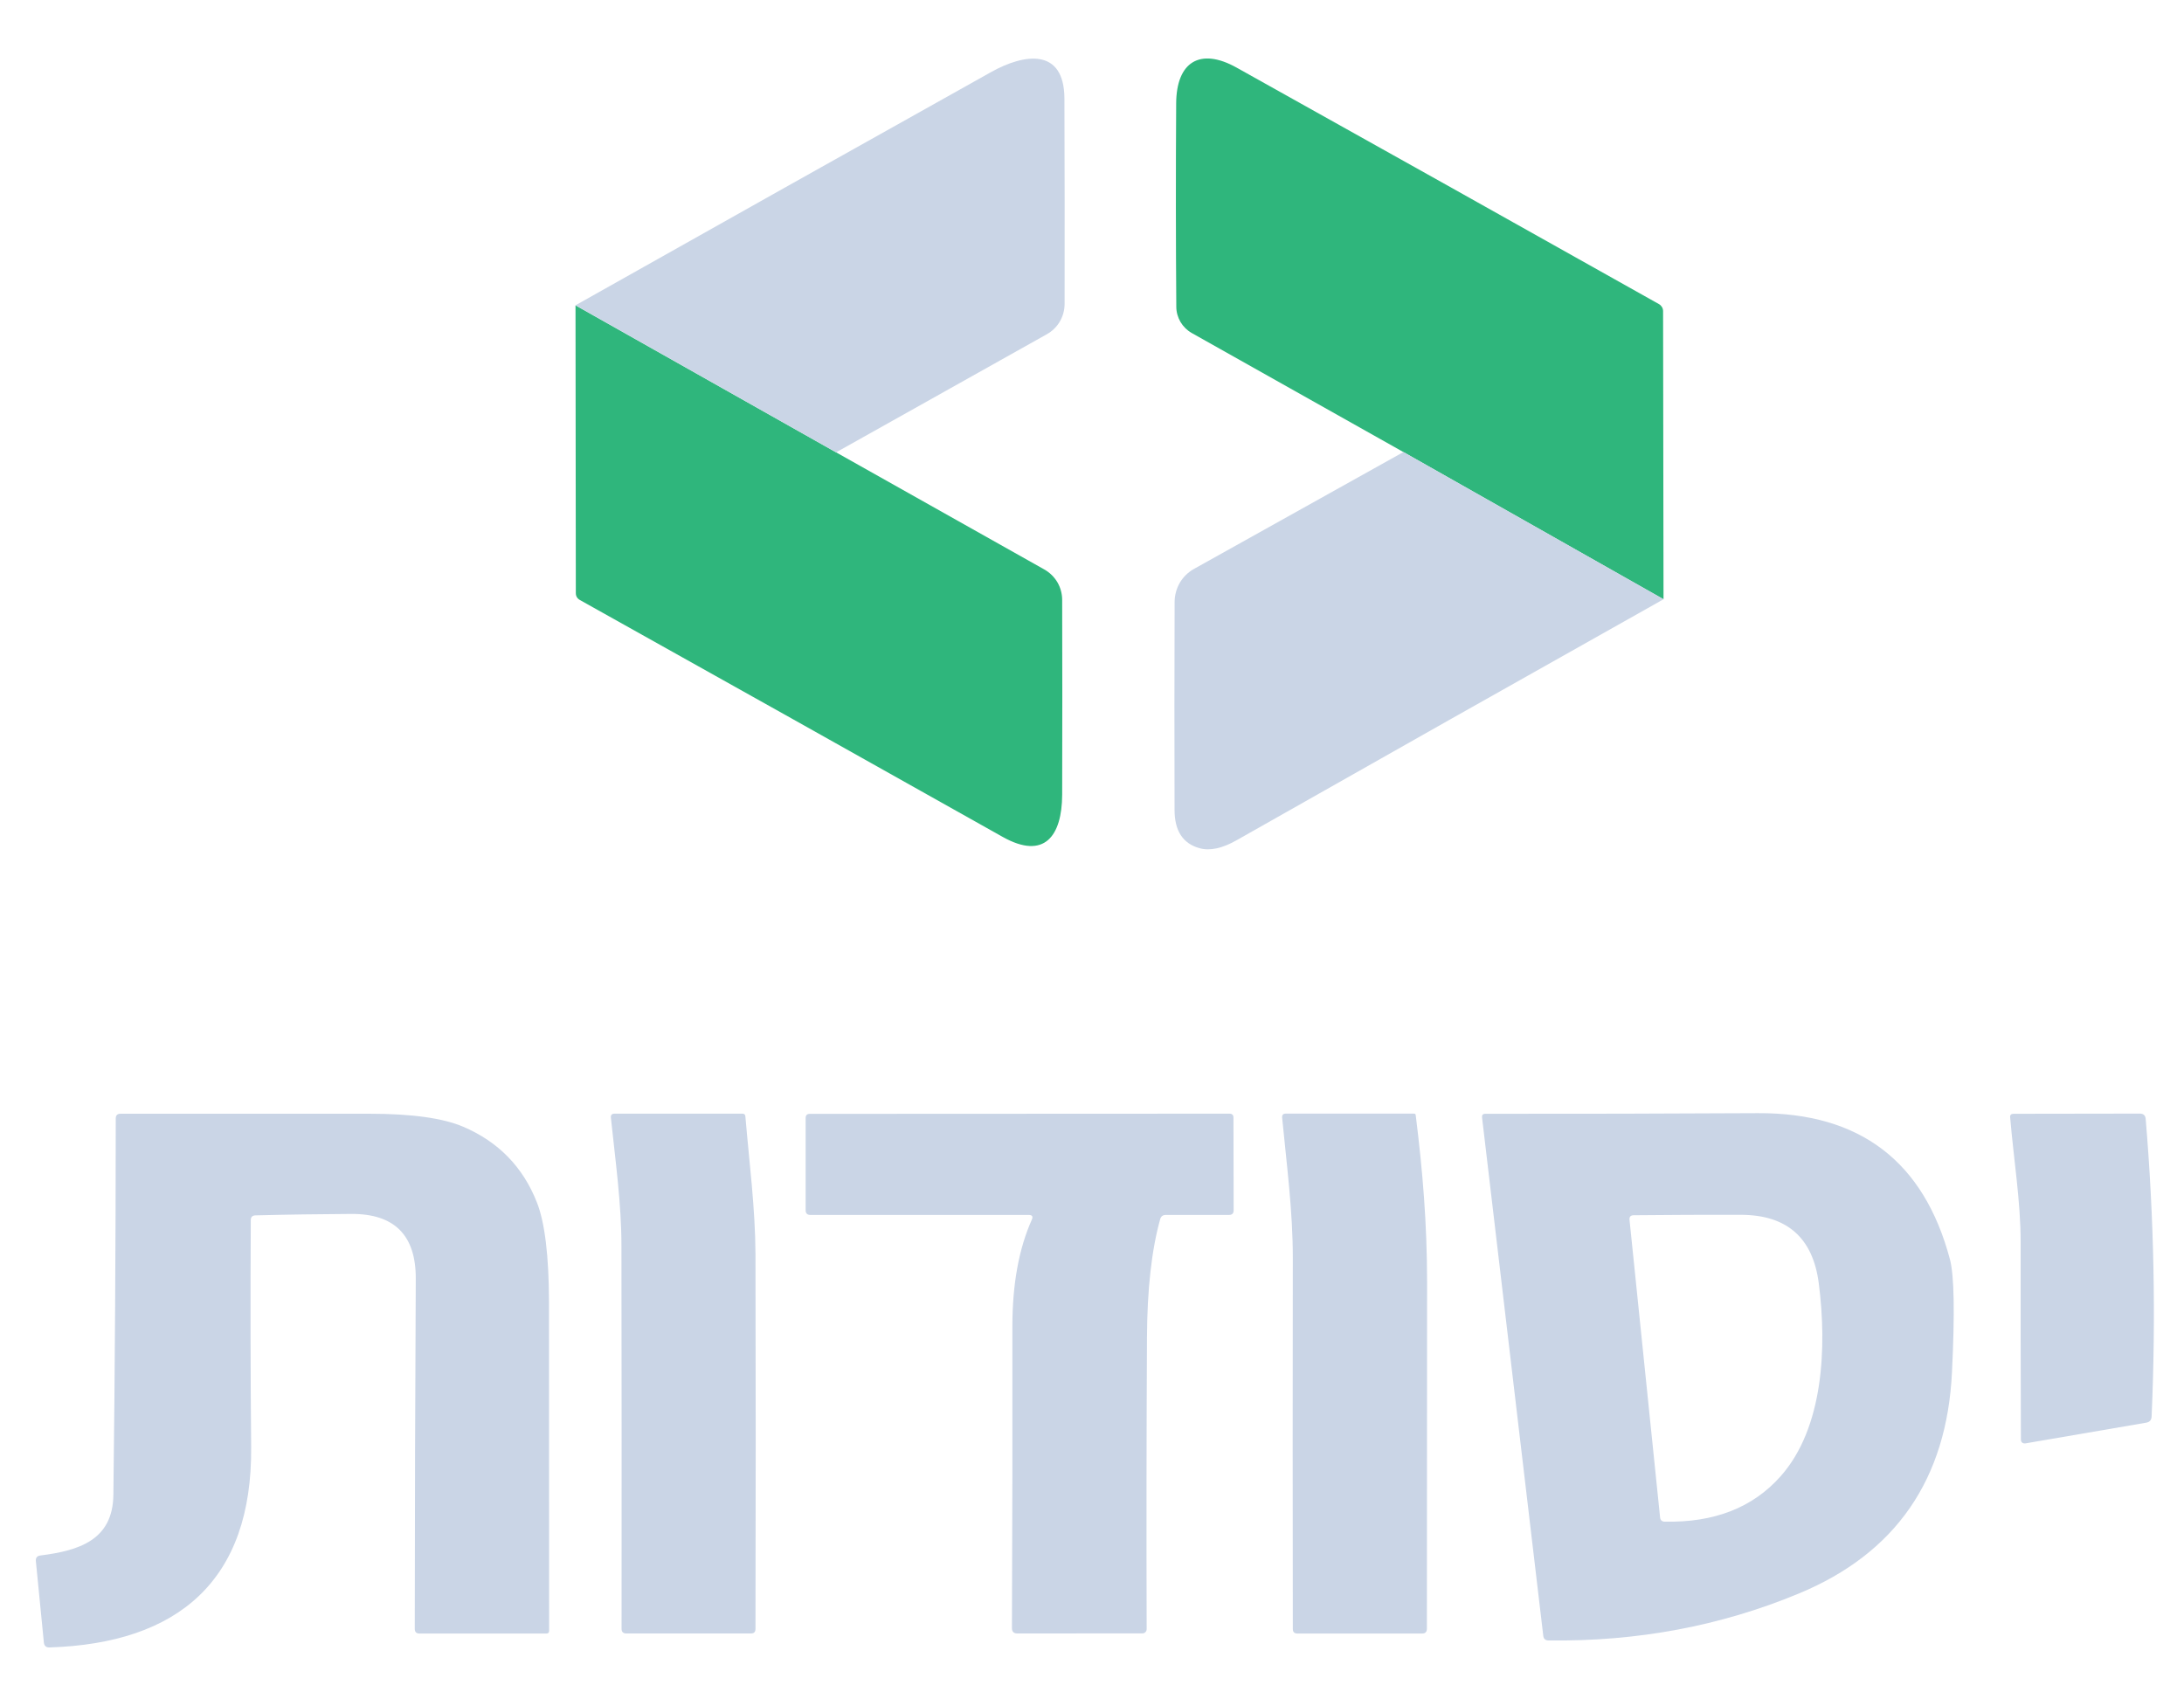
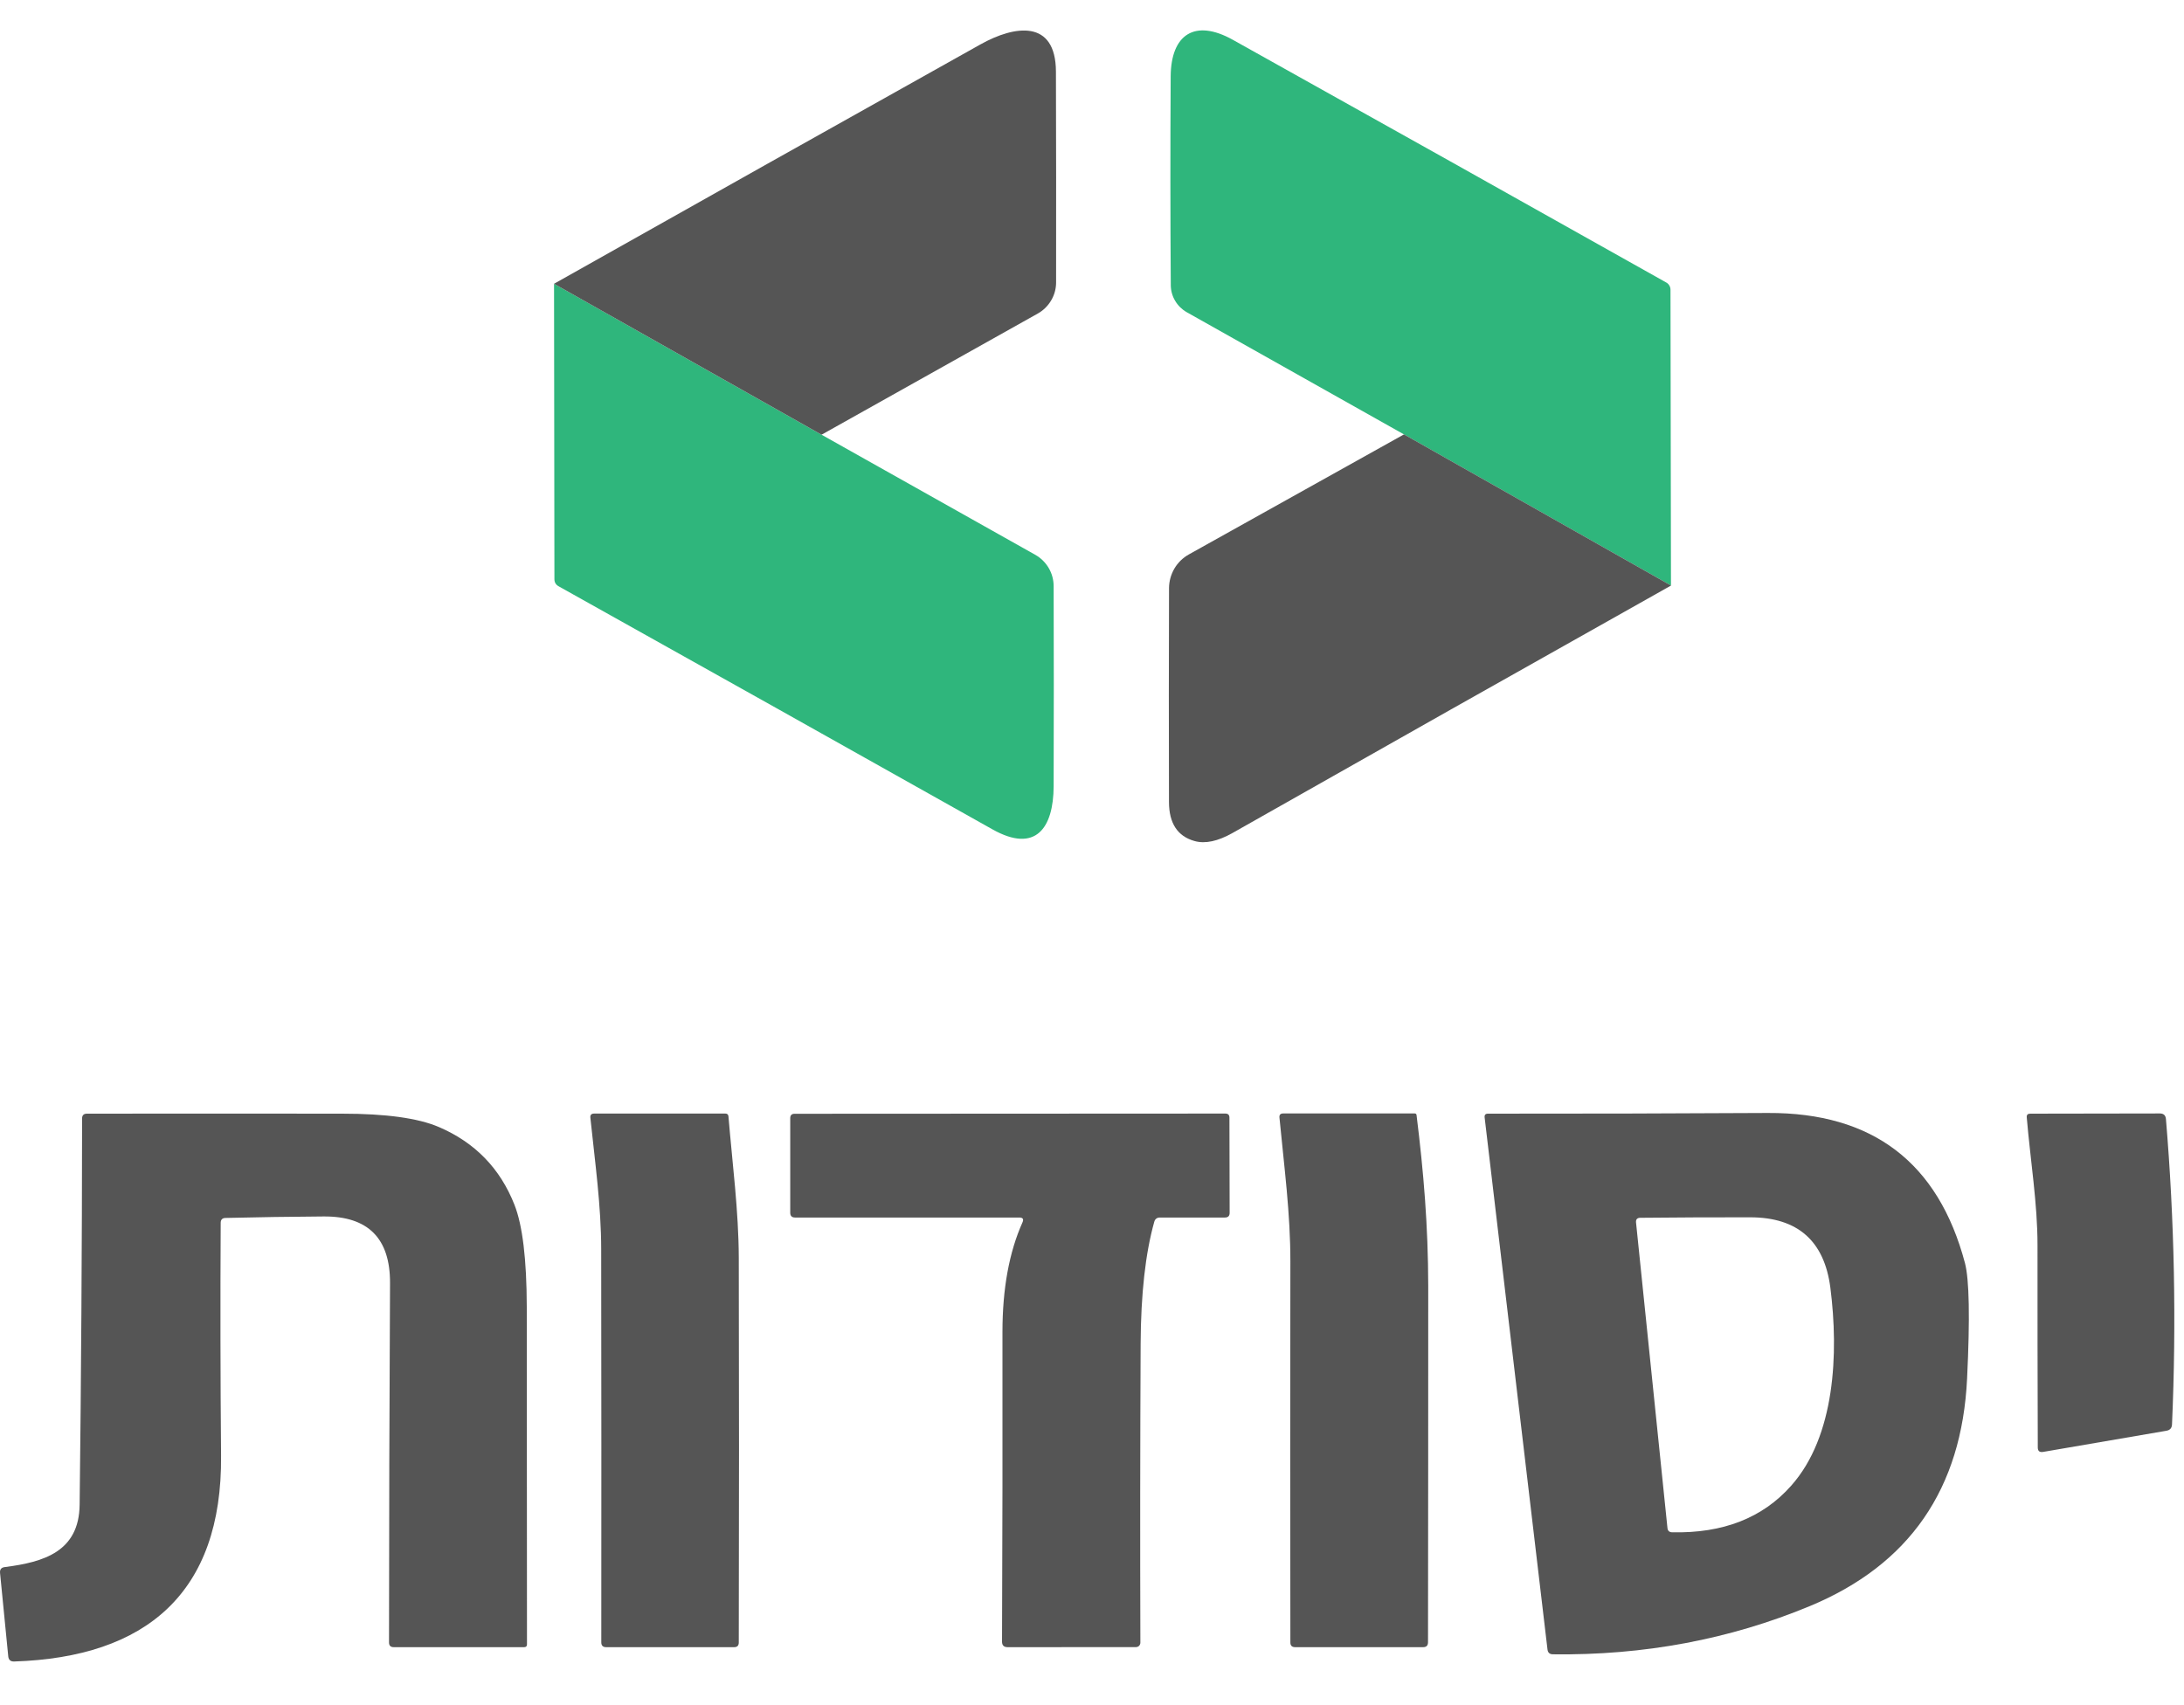
- <svg xmlns="http://www.w3.org/2000/svg" width="35" height="27" viewBox="0 0 35 27" fill="none">
-   <path d="M26.659 9.605L22.49 7.245L19.098 5.337C19.024 5.295 18.962 5.234 18.918 5.16C18.875 5.086 18.851 5.002 18.851 4.917C18.843 3.864 18.842 2.777 18.849 1.655C18.853 1 19.225 0.752 19.82 1.085C22.077 2.345 24.333 3.608 26.586 4.874C26.606 4.885 26.622 4.902 26.634 4.921C26.646 4.941 26.652 4.964 26.652 4.987L26.659 9.605Z" fill="#2FB67C" />
-   <path d="M9.223 4.894L13.399 7.25L16.736 9.127C16.823 9.176 16.895 9.247 16.946 9.333C16.996 9.419 17.022 9.517 17.022 9.617C17.025 10.633 17.025 11.674 17.022 12.738C17.019 13.393 16.741 13.79 16.07 13.414C13.812 12.145 11.553 10.879 9.294 9.617C9.25 9.592 9.228 9.555 9.228 9.506L9.223 4.894Z" fill="#2FB67C" />
-   <path d="M4.019 19.556C4.012 20.768 4.014 21.979 4.025 23.192C4.044 25.335 2.854 26.338 0.794 26.404C0.739 26.406 0.709 26.38 0.703 26.325L0.575 25.023C0.569 24.968 0.594 24.936 0.649 24.93C1.262 24.852 1.809 24.686 1.817 23.957C1.842 21.947 1.854 19.936 1.855 17.926C1.855 17.876 1.881 17.85 1.931 17.85C3.265 17.849 4.593 17.849 5.915 17.85C6.596 17.85 7.099 17.92 7.424 18.059C7.988 18.3 8.382 18.705 8.605 19.273C8.731 19.594 8.796 20.125 8.798 20.864C8.8 22.617 8.8 24.375 8.8 26.137C8.8 26.166 8.786 26.181 8.757 26.181H6.721C6.672 26.181 6.647 26.156 6.647 26.106C6.648 24.232 6.653 22.362 6.663 20.495C6.666 19.797 6.32 19.451 5.626 19.456C5.115 19.459 4.604 19.466 4.095 19.479C4.044 19.48 4.019 19.506 4.019 19.556Z" fill="#CAD5E6" />
-   <path d="M11.945 17.891C12.008 18.636 12.104 19.367 12.107 20.1C12.112 22.1 12.112 24.103 12.107 26.109C12.106 26.157 12.082 26.18 12.036 26.18H10.037C9.986 26.18 9.961 26.155 9.961 26.105C9.963 24.058 9.962 22.013 9.959 19.969C9.959 19.288 9.862 18.602 9.79 17.914C9.785 17.87 9.805 17.849 9.85 17.849H11.897C11.927 17.849 11.943 17.863 11.945 17.891Z" fill="#CAD5E6" />
-   <path d="M18.593 19.539C18.456 20.029 18.384 20.664 18.381 21.442C18.373 23.001 18.371 24.557 18.376 26.11C18.376 26.129 18.369 26.146 18.356 26.159C18.343 26.172 18.326 26.179 18.308 26.179L16.304 26.18C16.246 26.18 16.217 26.152 16.217 26.095C16.224 24.48 16.226 22.869 16.224 21.261C16.224 20.583 16.328 20.012 16.536 19.547C16.558 19.497 16.542 19.472 16.486 19.472H12.986C12.936 19.472 12.911 19.447 12.911 19.397V17.917C12.912 17.873 12.934 17.852 12.978 17.852L19.703 17.849C19.746 17.849 19.767 17.87 19.767 17.913L19.77 19.399C19.77 19.447 19.746 19.472 19.697 19.472H18.683C18.636 19.472 18.606 19.494 18.593 19.539Z" fill="#CAD5E6" />
-   <path d="M22.659 17.848C22.676 17.848 22.686 17.856 22.688 17.874C22.799 18.766 22.869 19.6 22.87 20.542C22.87 22.396 22.869 24.25 22.867 26.104C22.867 26.155 22.842 26.181 22.791 26.181H20.792C20.743 26.181 20.718 26.157 20.718 26.108C20.715 24.126 20.715 22.145 20.718 20.165C20.719 19.412 20.62 18.669 20.547 17.912C20.544 17.869 20.563 17.848 20.606 17.848H22.659Z" fill="#CAD5E6" />
-   <path d="M28.172 17.841C29.807 17.833 30.832 18.614 31.249 20.184C31.317 20.44 31.328 21.041 31.282 21.988C31.2 23.711 30.381 24.896 28.825 25.541C27.572 26.061 26.235 26.311 24.814 26.292C24.765 26.291 24.738 26.267 24.732 26.218L23.751 17.911C23.746 17.871 23.763 17.851 23.803 17.851C25.268 17.852 26.724 17.849 28.172 17.841ZM28.536 23.66C29.223 22.887 29.279 21.593 29.147 20.568C29.053 19.838 28.637 19.472 27.899 19.47C27.332 19.469 26.759 19.471 26.18 19.477C26.131 19.478 26.11 19.502 26.114 19.55L26.604 24.321C26.609 24.365 26.634 24.387 26.677 24.388C27.471 24.405 28.091 24.163 28.536 23.66Z" fill="#CAD5E6" />
-   <path d="M32.214 17.909C32.21 17.87 32.228 17.851 32.268 17.851L34.292 17.848C34.35 17.848 34.382 17.877 34.386 17.935C34.52 19.521 34.551 21.11 34.481 22.702C34.479 22.759 34.45 22.793 34.392 22.802L32.468 23.132C32.413 23.141 32.386 23.118 32.386 23.064C32.382 22.007 32.381 20.953 32.382 19.902C32.382 19.252 32.271 18.585 32.214 17.909Z" fill="#CAD5E6" />
-   <path d="M13.399 7.25L9.223 4.893C11.439 3.645 13.658 2.399 15.883 1.155C16.412 0.859 17.055 0.76 17.058 1.58C17.062 2.687 17.063 3.784 17.061 4.873C17.06 4.972 17.034 5.069 16.984 5.154C16.934 5.239 16.862 5.309 16.776 5.357L13.399 7.25Z" fill="#CAD5E6" />
-   <path d="M22.491 7.245L26.66 9.604C24.366 10.893 22.085 12.181 19.817 13.467C19.586 13.598 19.387 13.641 19.222 13.594C18.957 13.52 18.824 13.317 18.823 12.984C18.82 11.867 18.82 10.753 18.824 9.644C18.825 9.537 18.854 9.432 18.908 9.339C18.962 9.247 19.04 9.171 19.133 9.119L22.491 7.245Z" fill="#CAD5E6" />
+ <svg xmlns="http://www.w3.org/2000/svg" width="41" height="32" viewBox="0 0 41 32" fill="none">
+   <path d="M31.369 10.994L26.356 8.156L22.277 5.861C22.188 5.81 22.113 5.737 22.061 5.648C22.008 5.56 21.98 5.459 21.979 5.356C21.97 4.09 21.969 2.782 21.977 1.433C21.983 0.646 22.43 0.348 23.145 0.748C25.86 2.263 28.572 3.782 31.282 5.305C31.305 5.318 31.326 5.338 31.339 5.362C31.353 5.385 31.36 5.413 31.36 5.44L31.369 10.994Z" fill="#2FB67C" />
+   <path d="M10.401 5.328L15.423 8.162L19.437 10.418C19.541 10.477 19.628 10.563 19.688 10.666C19.749 10.77 19.78 10.888 19.78 11.008C19.784 12.23 19.784 13.482 19.78 14.762C19.777 15.549 19.442 16.026 18.635 15.574C15.92 14.048 13.204 12.526 10.487 11.008C10.434 10.978 10.408 10.934 10.408 10.874L10.401 5.328Z" fill="#2FB67C" />
+   <path d="M4.143 22.961C4.135 24.418 4.137 25.875 4.15 27.333C4.173 29.91 2.742 31.117 0.264 31.196C0.199 31.198 0.162 31.166 0.155 31.101L0.001 29.535C-0.006 29.468 0.024 29.431 0.09 29.423C0.827 29.33 1.484 29.13 1.495 28.253C1.524 25.836 1.539 23.418 1.541 21.001C1.541 20.94 1.571 20.91 1.632 20.91C3.236 20.908 4.832 20.908 6.422 20.91C7.242 20.91 7.847 20.993 8.237 21.16C8.915 21.45 9.389 21.937 9.658 22.621C9.81 23.007 9.887 23.645 9.889 24.534C9.891 26.642 9.893 28.755 9.893 30.875C9.893 30.91 9.875 30.927 9.84 30.927H7.392C7.332 30.927 7.303 30.898 7.303 30.838C7.304 28.584 7.31 26.335 7.322 24.09C7.325 23.251 6.91 22.834 6.075 22.84C5.46 22.844 4.847 22.853 4.234 22.868C4.173 22.869 4.143 22.9 4.143 22.961Z" fill="#555555" />
+   <path d="M13.675 20.959C13.75 21.855 13.866 22.733 13.869 23.615C13.875 26.02 13.875 28.429 13.869 30.842C13.868 30.899 13.839 30.927 13.783 30.927H11.379C11.318 30.927 11.288 30.897 11.288 30.836C11.29 28.376 11.29 25.916 11.286 23.458C11.286 22.639 11.169 21.814 11.083 20.987C11.077 20.934 11.101 20.908 11.155 20.908H13.617C13.652 20.908 13.671 20.925 13.675 20.959Z" fill="#555555" />
+   <path d="M21.669 22.94C21.503 23.531 21.418 24.293 21.413 25.229C21.404 27.104 21.402 28.975 21.408 30.843C21.408 30.865 21.399 30.886 21.384 30.902C21.368 30.917 21.347 30.926 21.325 30.926L18.916 30.927C18.846 30.927 18.811 30.893 18.811 30.824C18.819 28.882 18.822 26.945 18.819 25.011C18.819 24.196 18.945 23.51 19.195 22.951C19.222 22.89 19.202 22.86 19.135 22.86H14.925C14.865 22.86 14.835 22.83 14.835 22.77V20.99C14.837 20.938 14.864 20.912 14.916 20.912L23.003 20.908C23.055 20.908 23.08 20.934 23.08 20.985L23.084 22.772C23.084 22.83 23.055 22.86 22.996 22.86H21.776C21.72 22.86 21.684 22.887 21.669 22.94Z" fill="#555555" />
+   <path d="M26.558 20.906C26.579 20.906 26.59 20.916 26.593 20.938C26.726 22.011 26.81 23.014 26.812 24.146C26.812 26.376 26.811 28.605 26.808 30.834C26.808 30.896 26.778 30.927 26.717 30.927H24.313C24.254 30.927 24.224 30.898 24.224 30.84C24.22 28.456 24.22 26.074 24.224 23.692C24.226 22.788 24.106 21.893 24.019 20.983C24.014 20.932 24.037 20.906 24.089 20.906H26.558Z" fill="#555555" />
+   <path d="M33.188 20.897C35.154 20.888 36.387 21.827 36.888 23.715C36.969 24.023 36.983 24.746 36.928 25.884C36.829 27.957 35.844 29.381 33.973 30.157C32.466 30.782 30.858 31.083 29.149 31.061C29.091 31.059 29.058 31.03 29.051 30.971L27.871 20.982C27.865 20.933 27.886 20.91 27.934 20.91C29.696 20.911 31.447 20.907 33.188 20.897ZM33.626 27.895C34.452 26.966 34.519 25.409 34.361 24.176C34.247 23.298 33.747 22.858 32.86 22.856C32.178 22.855 31.489 22.858 30.792 22.865C30.734 22.866 30.708 22.895 30.713 22.952L31.303 28.69C31.308 28.742 31.338 28.769 31.39 28.77C32.345 28.792 33.091 28.5 33.626 27.895Z" fill="#555555" />
+   <path d="M38.048 20.98C38.044 20.933 38.065 20.91 38.113 20.91L40.547 20.906C40.617 20.906 40.655 20.941 40.661 21.011C40.821 22.918 40.859 24.829 40.775 26.743C40.773 26.812 40.737 26.853 40.668 26.864L38.354 27.261C38.288 27.271 38.255 27.244 38.255 27.178C38.251 25.908 38.249 24.64 38.25 23.377C38.25 22.595 38.117 21.793 38.048 20.98Z" fill="#555555" />
+   <path d="M15.423 8.162L10.401 5.328C13.065 3.827 15.735 2.328 18.409 0.832C19.046 0.476 19.819 0.357 19.823 1.344C19.827 2.674 19.828 3.994 19.826 5.303C19.826 5.422 19.794 5.539 19.733 5.641C19.673 5.743 19.587 5.828 19.484 5.886L15.423 8.162Z" fill="#555555" />
+   <path d="M26.357 8.156L31.37 10.994C28.611 12.544 25.868 14.092 23.14 15.639C22.862 15.796 22.624 15.847 22.425 15.791C22.106 15.702 21.946 15.458 21.945 15.058C21.941 13.714 21.942 12.375 21.946 11.041C21.947 10.912 21.982 10.786 22.047 10.675C22.112 10.564 22.206 10.473 22.318 10.41L26.357 8.156Z" fill="#555555" />
</svg>
